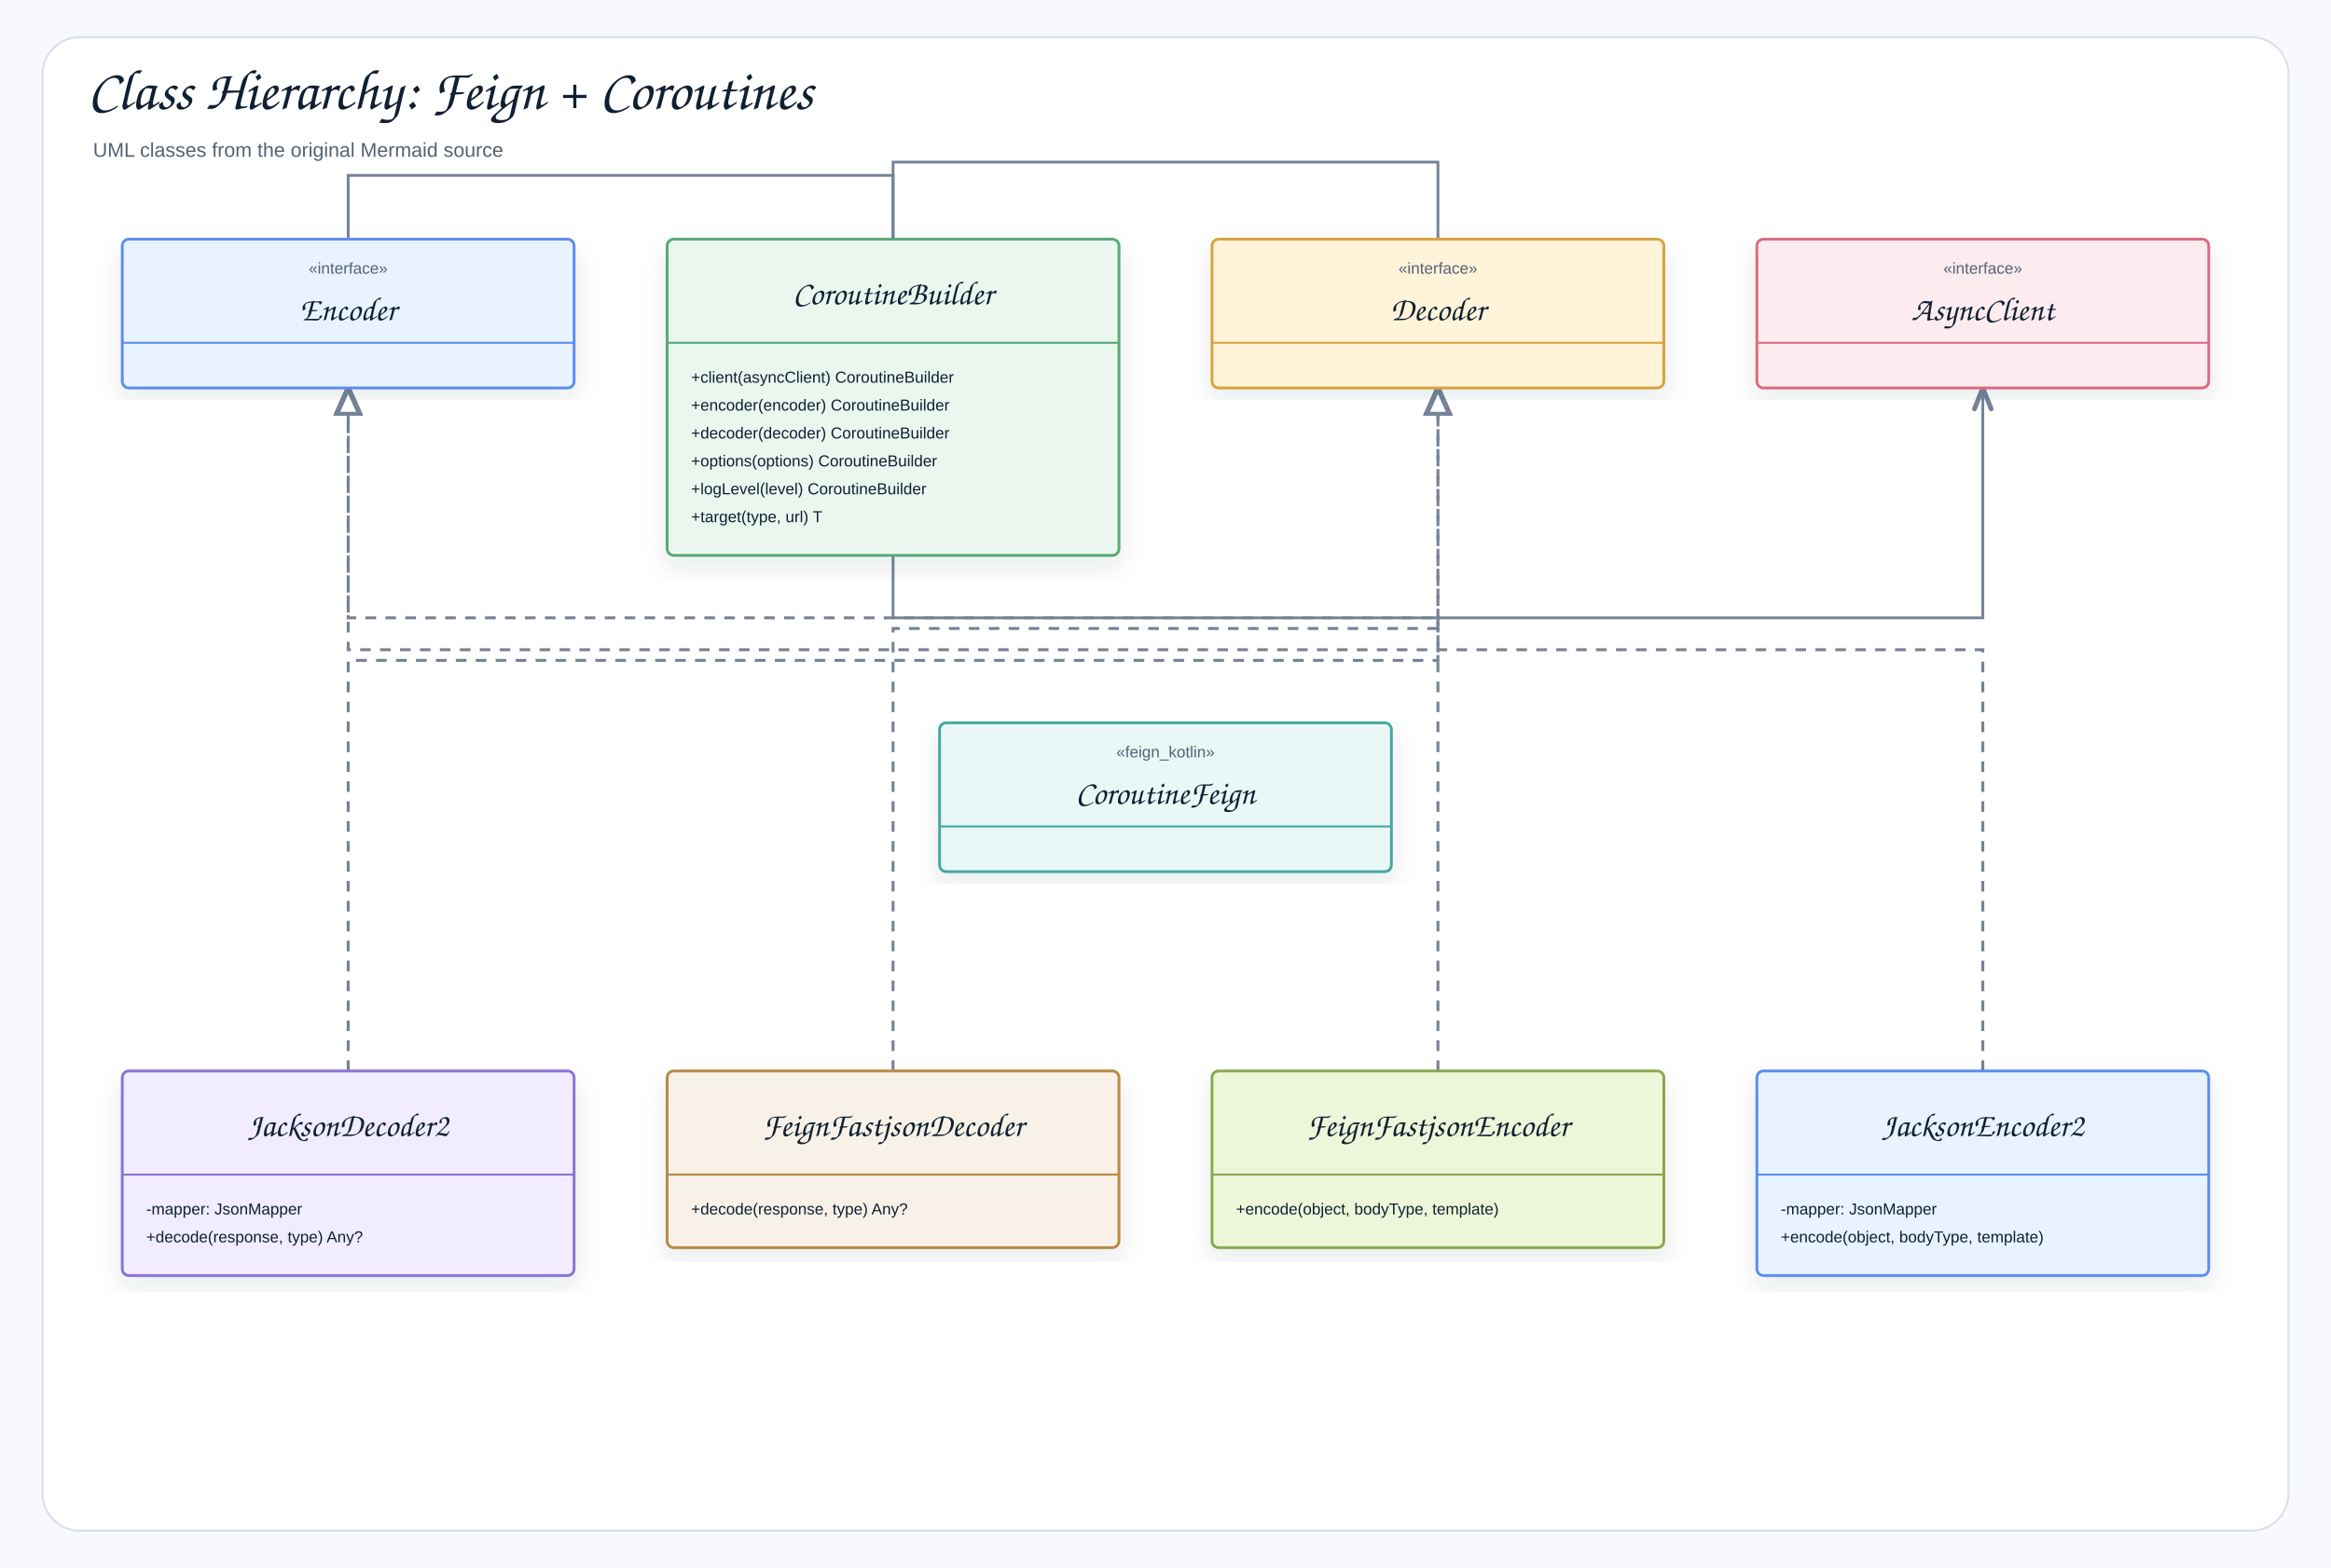
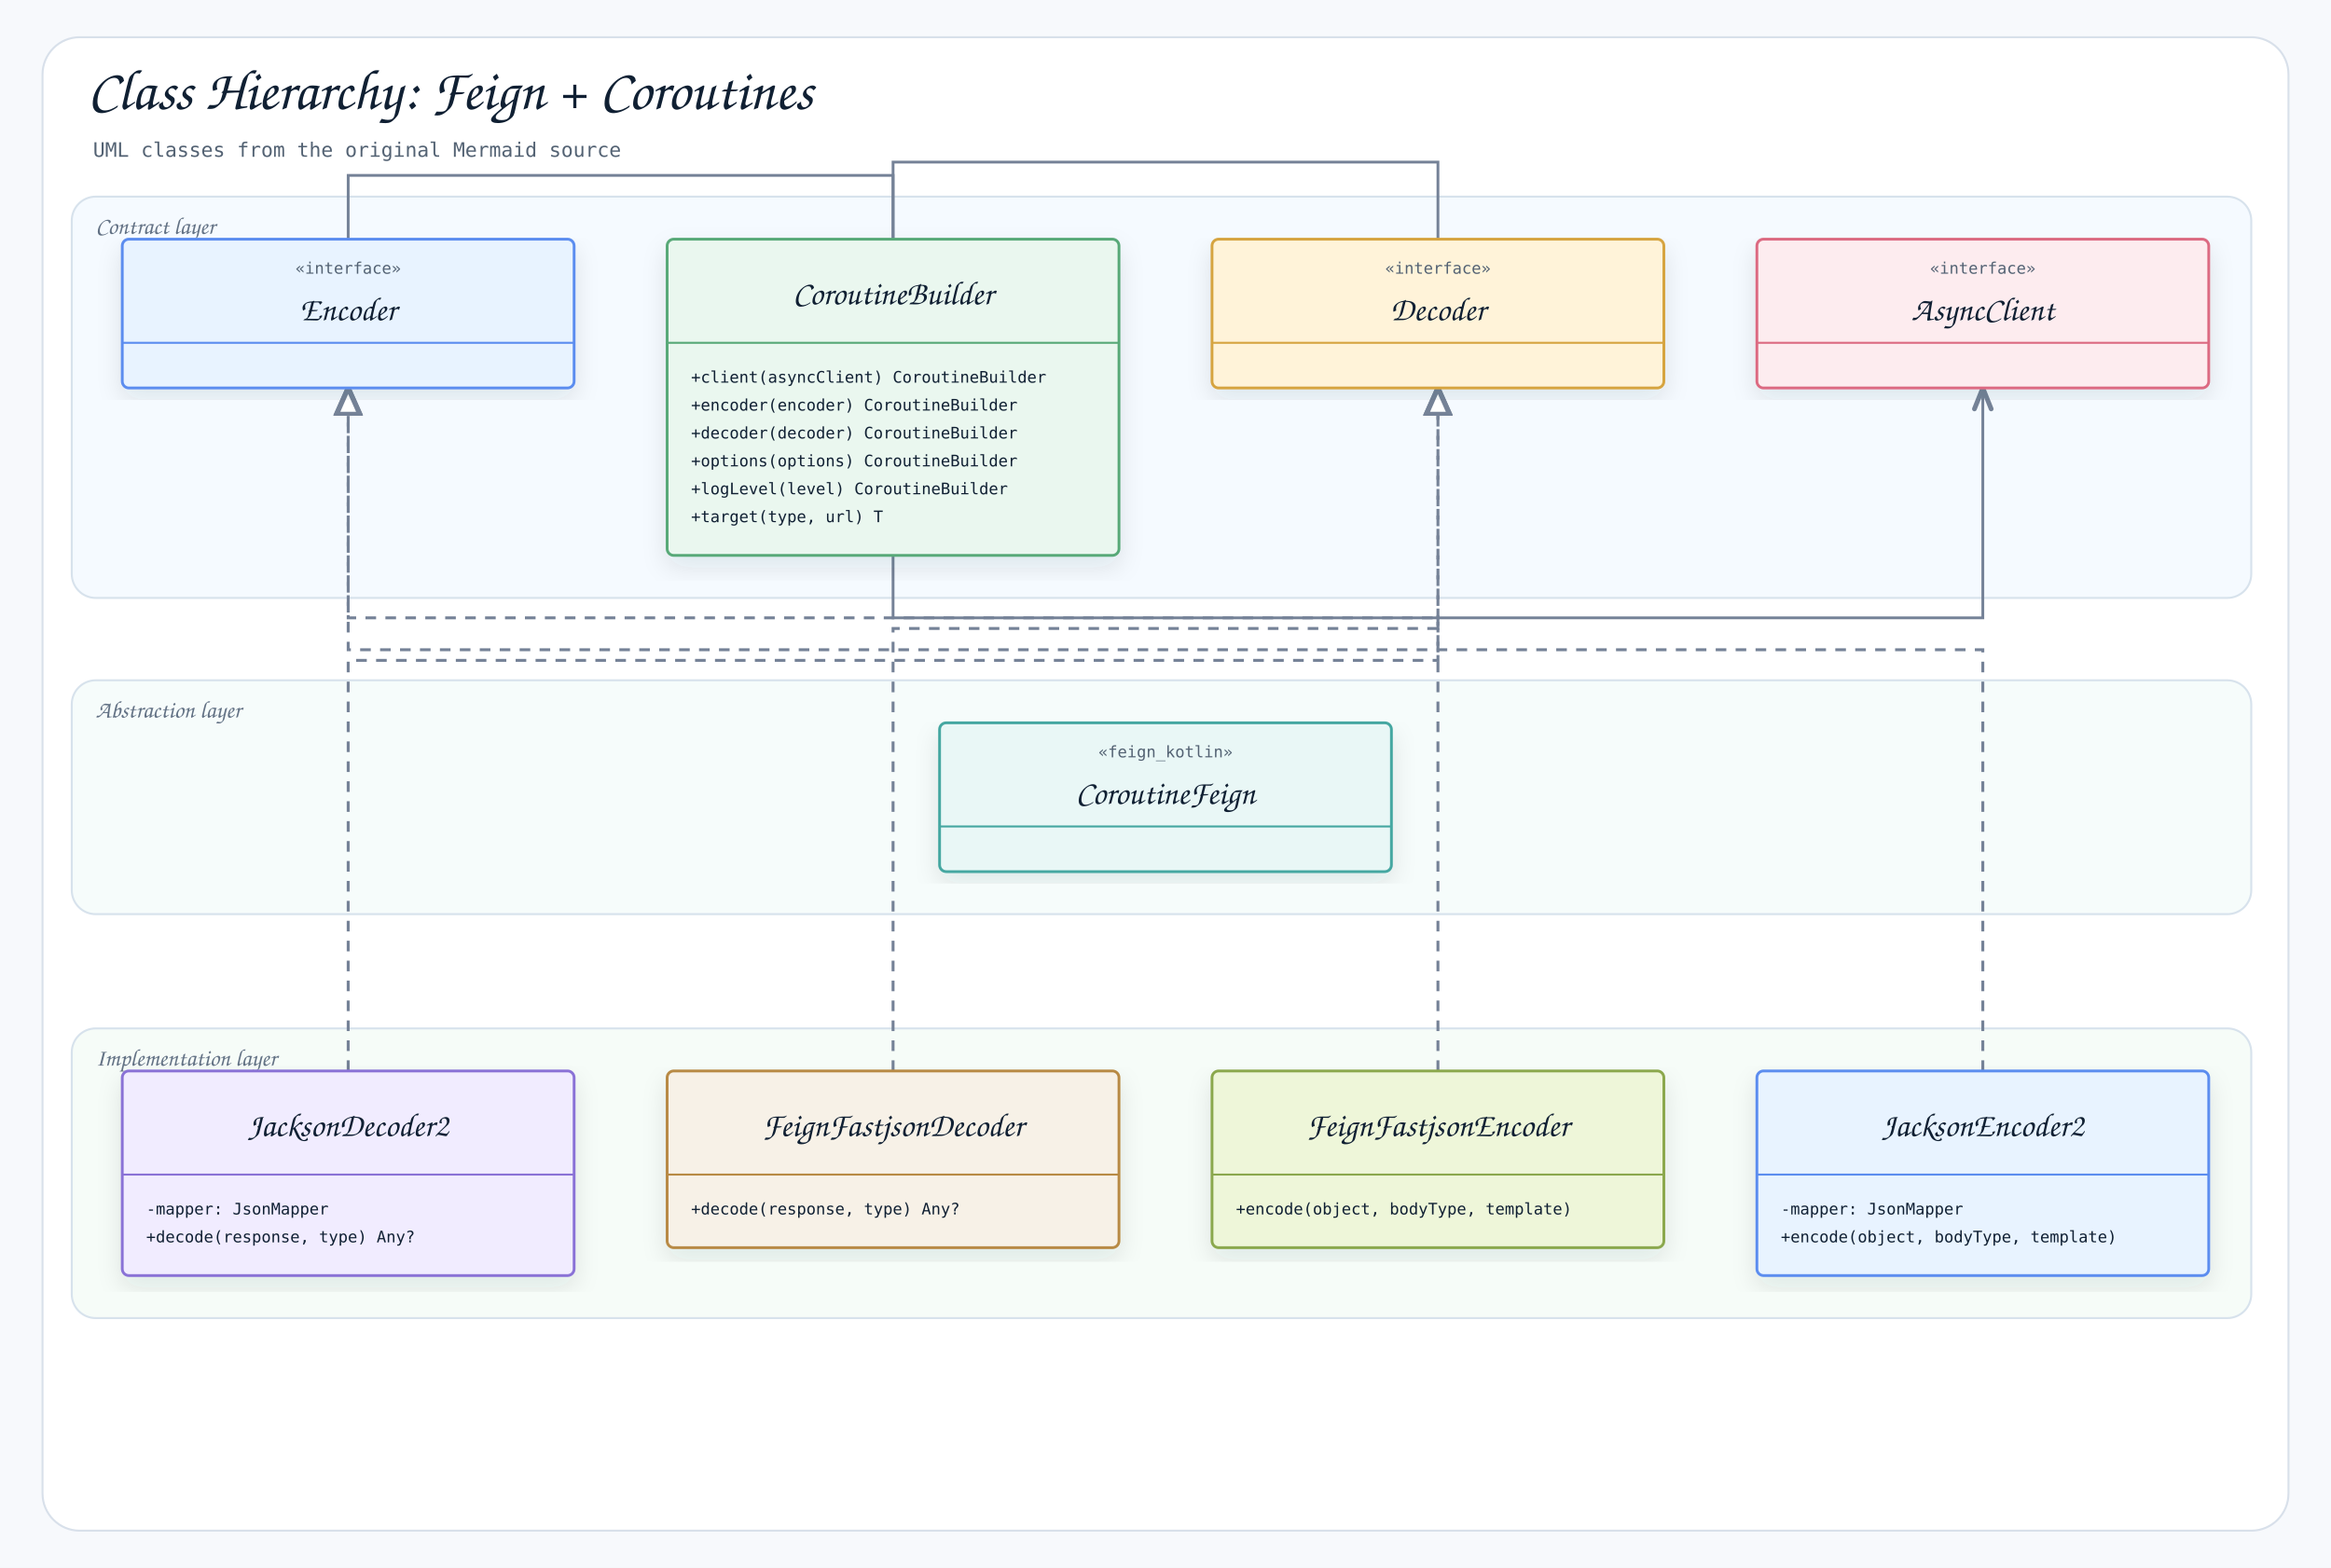
<svg xmlns="http://www.w3.org/2000/svg" width="1754" height="1180" viewBox="0 0 1754 1180" role="img" aria-label="Class Hierarchy: Feign + Coroutines">
  <defs>
    <filter id="shadow" x="-8%" y="-8%" width="116%" height="116%">
      <feDropShadow dx="0" dy="8" stdDeviation="9" flood-color="#1f2937" flood-opacity="0.10" />
    </filter>
    <marker id="openArrow" markerWidth="10" markerHeight="8" refX="8.5" refY="4" orient="auto" markerUnits="strokeWidth">
      <path d="M 1 1 L 8.5 4 L 1 7" fill="none" stroke="#758297" stroke-width="1.7" stroke-linecap="round" stroke-linejoin="round" />
    </marker>
    <marker id="inherit" markerWidth="11" markerHeight="10" refX="9.5" refY="5" orient="auto" markerUnits="strokeWidth">
      <path d="M 0.5 1 L 9.5 5 L 0.5 9 Z" fill="#ffffff" stroke="#758297" stroke-width="1.7" />
    </marker>
    <style>
    .canvas{fill:#f7f9fc}.frame{fill:#fff;stroke:#d8e0ea;stroke-width:1.5}
-     .title{font-family:"Architects Daughter","Comic Sans MS","Comic Sans",cursive;font-size:43px;font-weight:400;fill:#102033}
-     .subtitle{font-family:"Comic Sans MS","Comic Sans","Comic Neue",Arial,sans-serif;font-size:15px;font-weight:400;fill:#536273}
-     .label{font-family:"Architects Daughter","Comic Sans MS","Comic Sans",cursive;font-size:25px;font-weight:400;fill:#102033}
-     .smallLabel{font-family:"Architects Daughter","Comic Sans MS","Comic Sans",cursive;font-size:21px;font-weight:400;fill:#102033}
-     .mono{font-family:"Comic Sans MS","Comic Sans","Comic Neue",Arial,sans-serif;font-size:12px;font-weight:400;fill:#102033}
-     .small{font-family:"Comic Sans MS","Comic Sans","Comic Neue",Arial,sans-serif;font-size:12px;font-weight:400;fill:#536273}
-     .strong{font-family:"Comic Sans MS","Comic Sans","Comic Neue",Arial,sans-serif;font-size:13px;font-weight:400;fill:#102033}
+     .title{font-family:"Architects Daughter","Comic Mono","Comic Sans MS","Comic Sans",cursive;font-size:43px;font-weight:400;fill:#102033}
+     .subtitle{font-family:"Comic Mono","Comic Sans MS","Comic Sans",monospace;font-size:15px;font-weight:400;fill:#536273}
+     .label{font-family:"Architects Daughter","Comic Mono","Comic Sans MS","Comic Sans",cursive;font-size:25px;font-weight:400;fill:#102033}
+     .smallLabel{font-family:"Architects Daughter","Comic Mono","Comic Sans MS","Comic Sans",cursive;font-size:21px;font-weight:400;fill:#102033}
+     .mono{font-family:"Comic Mono","Comic Sans MS","Comic Sans",monospace;font-size:12px;font-weight:400;fill:#102033}
+     .small{font-family:"Comic Mono","Comic Sans MS","Comic Sans",monospace;font-size:12px;font-weight:400;fill:#536273}
+     .strong{font-family:"Comic Mono","Comic Sans MS","Comic Sans",monospace;font-size:13px;font-weight:400;fill:#102033}
    .card{stroke-width:2.1;filter:url(#shadow)}.compartment{stroke-width:1.5;fill:none}
    .line{stroke:#758297;stroke-width:2.1;fill:none;marker-end:url(#openArrow)}
    .plainLine{stroke:#758297;stroke-width:2.1;fill:none}
    .dashed{stroke:#758297;stroke-width:2.1;stroke-dasharray:7 6;fill:none;marker-end:url(#openArrow)}
    .inheritLine{stroke:#758297;stroke-width:2.2;fill:none;marker-end:url(#inherit)}
    .implLine{stroke:#758297;stroke-width:2.2;stroke-dasharray:8 7;fill:none;marker-end:url(#inherit)}
-   </style>
+ 
+       /* README_LAYER_BANDS:START */
+       .readmeLayerBand{fill-opacity:.42;stroke:#D7E2EC;stroke-width:1.5}
+       .readmeLayerLabel{font-family:"Architects Daughter","Comic Mono","Comic Sans MS","Comic Sans",cursive;font-size:18px;fill:#627184;font-weight:400}
+       /* README_LAYER_BANDS:END */
+     </style>
  </defs>
  <rect class="canvas" width="1754" height="1180" />
  <rect class="frame" x="32" y="28" width="1690" height="1124" rx="28" />
  <text class="title" x="66" y="82">Class Hierarchy: Feign + Coroutines</text>
  <text class="subtitle" x="70" y="118">UML classes from the original Mermaid source</text>
+   <g id="readme-layer-bands">
+     <g id="readme-layer-1">
+       <rect class="readmeLayerBand" x="54" y="148" width="1640" height="302" rx="18" fill="#E8F3FF" />
+       <text class="readmeLayerLabel" x="72" y="176">Contract layer</text>
+     </g>
+     <g id="readme-layer-2">
+       <rect class="readmeLayerBand" x="54" y="512" width="1640" height="176" rx="18" fill="#E9F7F6" />
+       <text class="readmeLayerLabel" x="72" y="540">Abstraction layer</text>
+     </g>
+     <g id="readme-layer-3">
+       <rect class="readmeLayerBand" x="54" y="774" width="1640" height="218" rx="18" fill="#EAF7EF" />
+       <text class="readmeLayerLabel" x="72" y="802">Implementation layer</text>
+     </g>
+   </g>
  <path class="implLine" d="M672 806 L672 473 L1082 473 L1082 292" />
  <path class="implLine" d="M1082 806 L1082 465 L262 465 L262 292" />
  <path class="implLine" d="M262 806 L262 497 L1082 497 L1082 292" />
  <path class="implLine" d="M1492 806 L1492 489 L262 489 L262 292" />
  <path class="line" d="M672 180 L672 122 L1082 122 L1082 292" />
  <path class="line" d="M672 180 L672 132 L262 132 L262 292" />
  <path class="line" d="M672 180 L672 465 L1492 465 L1492 292" />
  <g transform="translate(92,180)">
    <rect class="card" x="0" y="0" width="340" height="112" rx="5" fill="#E8F3FF" stroke="#5B8DEF" />
    <line class="compartment" x1="0" y1="78" x2="340" y2="78" stroke="#5B8DEF" />
    <text class="small" x="170" y="26" text-anchor="middle">«interface»</text>
    <text class="label" x="170" y="61" text-anchor="middle">Encoder</text>
  </g>
  <g transform="translate(502,180)">
    <rect class="card" x="0" y="0" width="340" height="238" rx="5" fill="#EAF7EF" stroke="#58A978" />
    <line class="compartment" x1="0" y1="78" x2="340" y2="78" stroke="#58A978" />
    <text class="label" x="170" y="49" text-anchor="middle">CoroutineBuilder</text>
    <text class="mono" x="18" y="108">+client(asyncClient) CoroutineBuilder</text>
    <text class="mono" x="18" y="129">+encoder(encoder) CoroutineBuilder</text>
    <text class="mono" x="18" y="150">+decoder(decoder) CoroutineBuilder</text>
    <text class="mono" x="18" y="171">+options(options) CoroutineBuilder</text>
    <text class="mono" x="18" y="192">+logLevel(level) CoroutineBuilder</text>
    <text class="mono" x="18" y="213">+target(type, url) T</text>
  </g>
  <g transform="translate(912,180)">
    <rect class="card" x="0" y="0" width="340" height="112" rx="5" fill="#FFF3D9" stroke="#D6A441" />
    <line class="compartment" x1="0" y1="78" x2="340" y2="78" stroke="#D6A441" />
    <text class="small" x="170" y="26" text-anchor="middle">«interface»</text>
    <text class="label" x="170" y="61" text-anchor="middle">Decoder</text>
  </g>
  <g transform="translate(1322,180)">
    <rect class="card" x="0" y="0" width="340" height="112" rx="5" fill="#FDECEF" stroke="#DC6B82" />
    <line class="compartment" x1="0" y1="78" x2="340" y2="78" stroke="#DC6B82" />
    <text class="small" x="170" y="26" text-anchor="middle">«interface»</text>
    <text class="label" x="170" y="61" text-anchor="middle">AsyncClient</text>
  </g>
  <g transform="translate(707,544)">
    <rect class="card" x="0" y="0" width="340" height="112" rx="5" fill="#E9F7F6" stroke="#45A7A1" />
    <line class="compartment" x1="0" y1="78" x2="340" y2="78" stroke="#45A7A1" />
    <text class="small" x="170" y="26" text-anchor="middle">«feign_kotlin»</text>
    <text class="label" x="170" y="61" text-anchor="middle">CoroutineFeign</text>
  </g>
  <g transform="translate(92,806)">
    <rect class="card" x="0" y="0" width="340" height="154" rx="5" fill="#F1ECFF" stroke="#8A72D6" />
    <line class="compartment" x1="0" y1="78" x2="340" y2="78" stroke="#8A72D6" />
    <text class="label" x="170" y="49" text-anchor="middle">JacksonDecoder2</text>
    <text class="mono" x="18" y="108">-mapper: JsonMapper</text>
    <text class="mono" x="18" y="129">+decode(response, type) Any?</text>
  </g>
  <g transform="translate(502,806)">
    <rect class="card" x="0" y="0" width="340" height="133" rx="5" fill="#F7F1E7" stroke="#B88A44" />
    <line class="compartment" x1="0" y1="78" x2="340" y2="78" stroke="#B88A44" />
    <text class="label" x="170" y="49" text-anchor="middle">FeignFastjsonDecoder</text>
    <text class="mono" x="18" y="108">+decode(response, type) Any?</text>
  </g>
  <g transform="translate(912,806)">
    <rect class="card" x="0" y="0" width="340" height="133" rx="5" fill="#EEF6D9" stroke="#8BA84D" />
    <line class="compartment" x1="0" y1="78" x2="340" y2="78" stroke="#8BA84D" />
    <text class="label" x="170" y="49" text-anchor="middle">FeignFastjsonEncoder</text>
    <text class="mono" x="18" y="108">+encode(object, bodyType, template)</text>
  </g>
  <g transform="translate(1322,806)">
    <rect class="card" x="0" y="0" width="340" height="154" rx="5" fill="#E8F3FF" stroke="#5B8DEF" />
    <line class="compartment" x1="0" y1="78" x2="340" y2="78" stroke="#5B8DEF" />
    <text class="label" x="170" y="49" text-anchor="middle">JacksonEncoder2</text>
    <text class="mono" x="18" y="108">-mapper: JsonMapper</text>
    <text class="mono" x="18" y="129">+encode(object, bodyType, template)</text>
  </g>
</svg>
